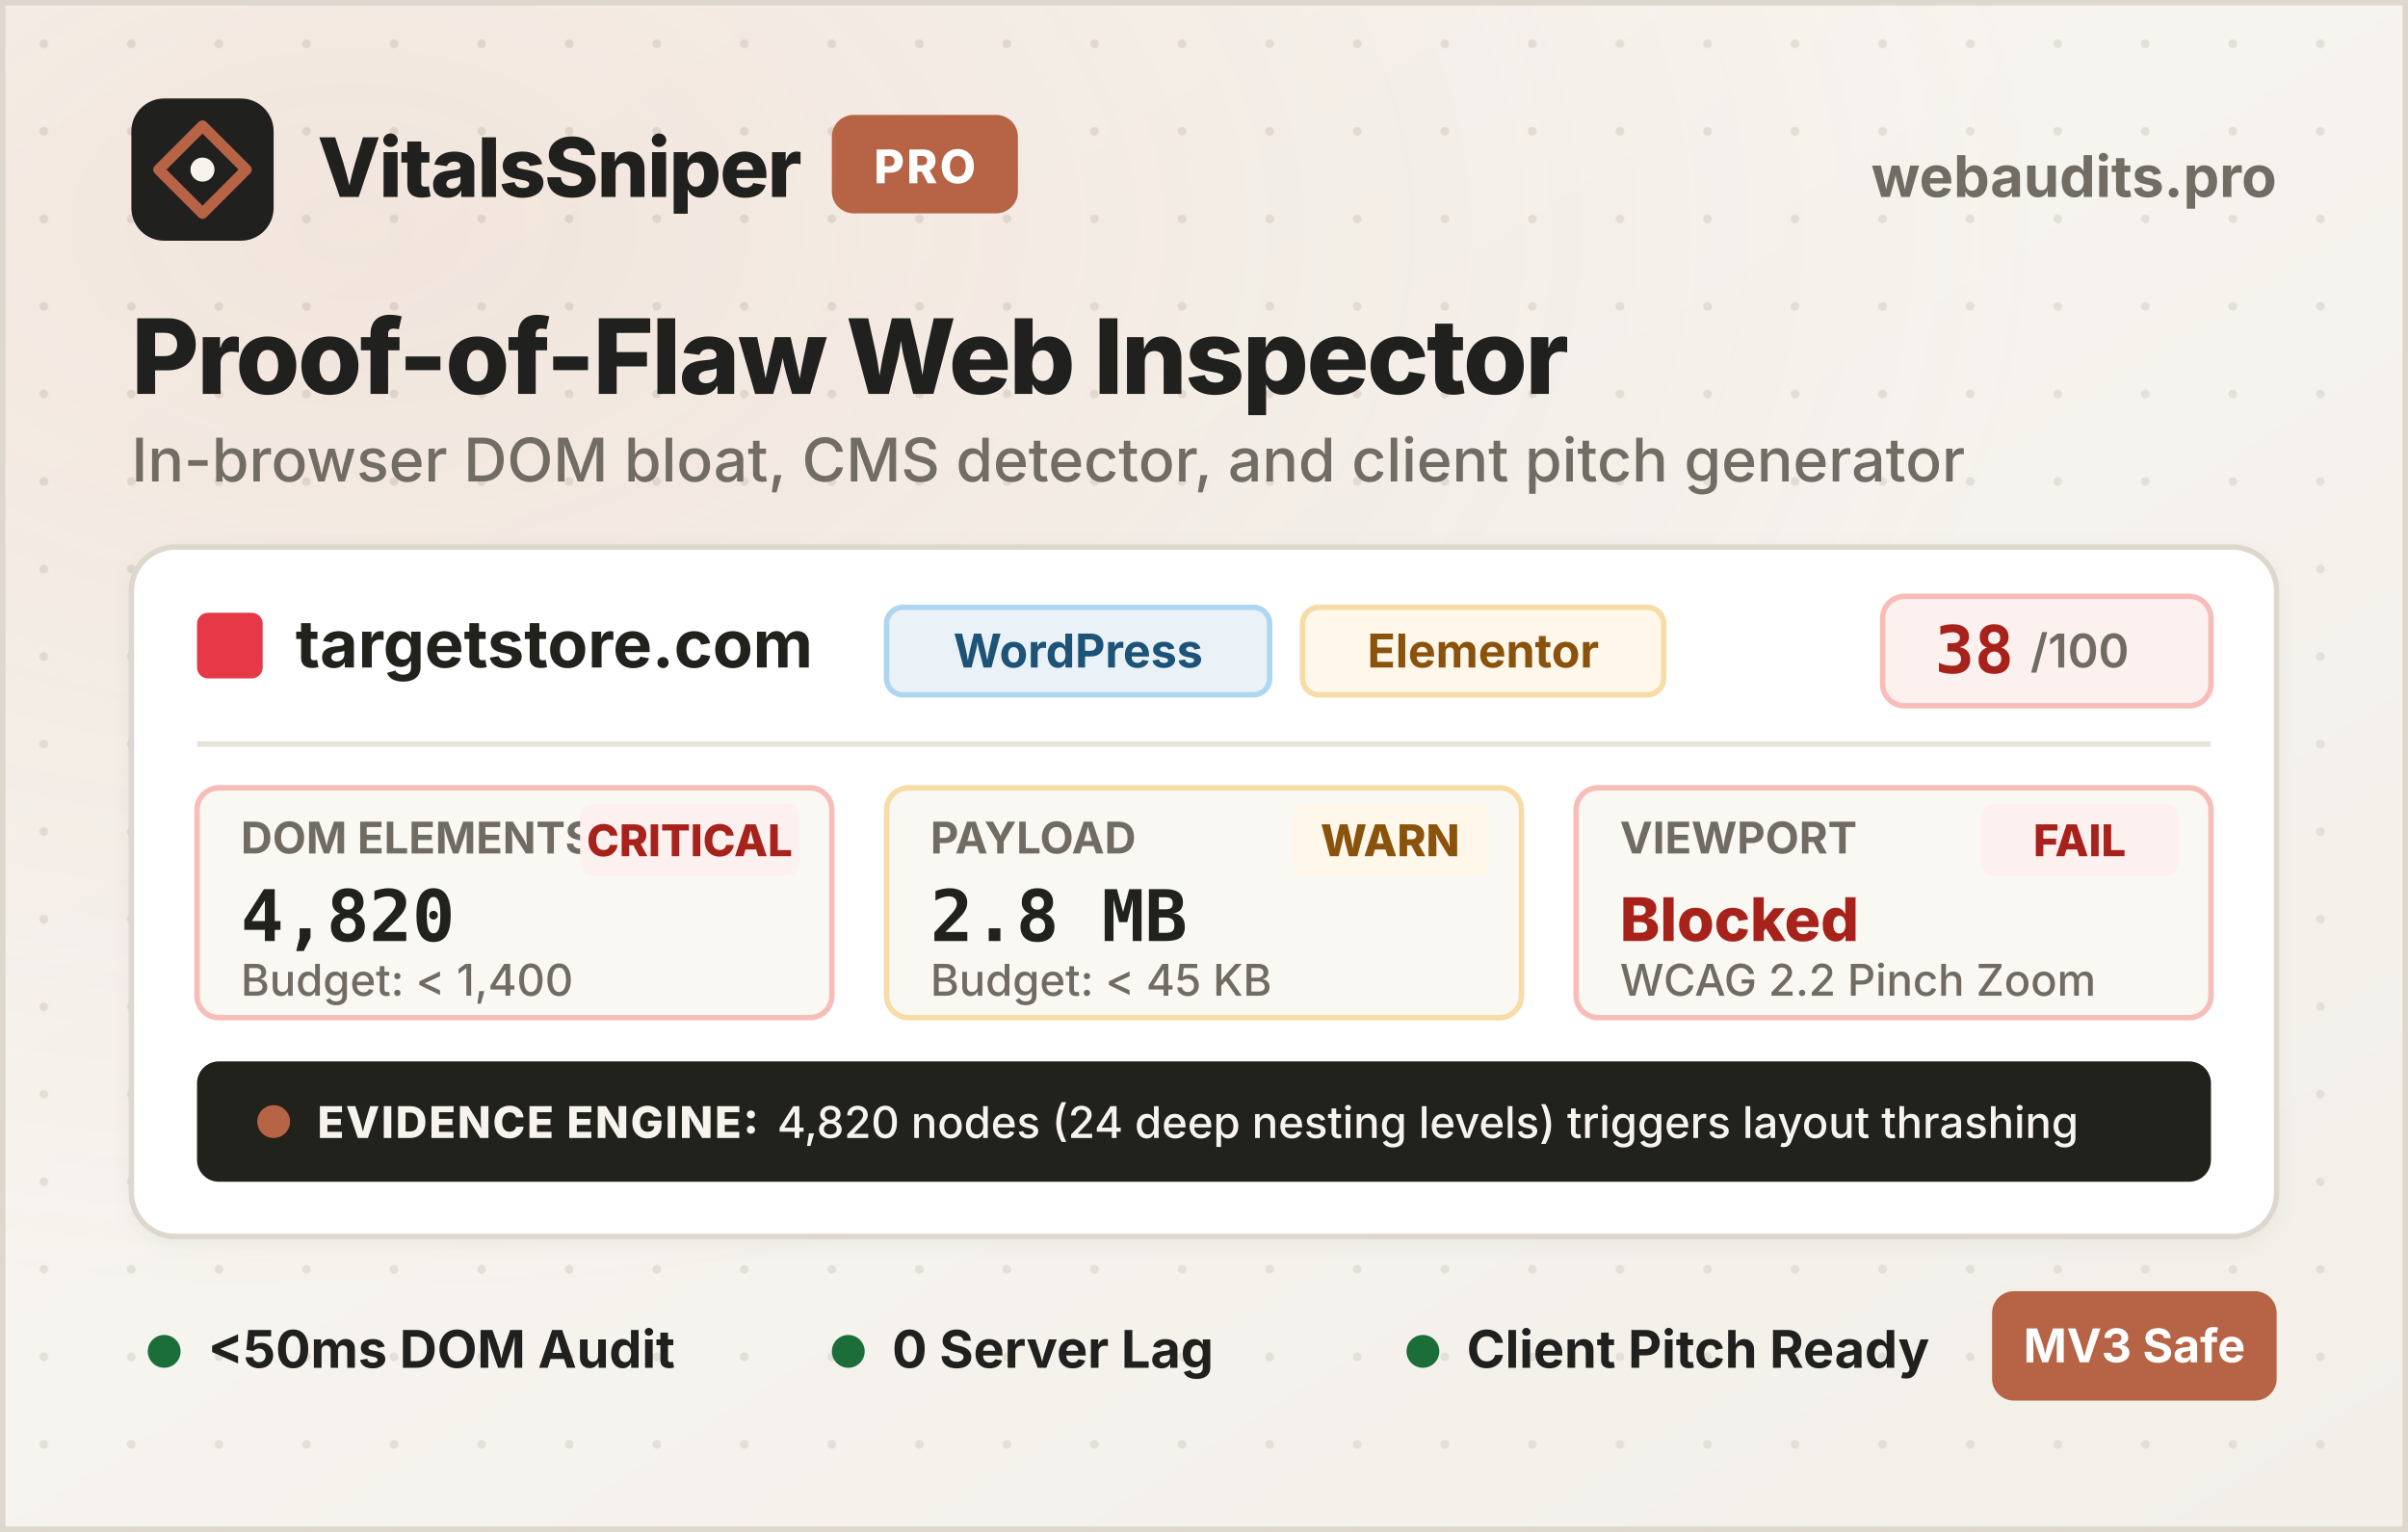
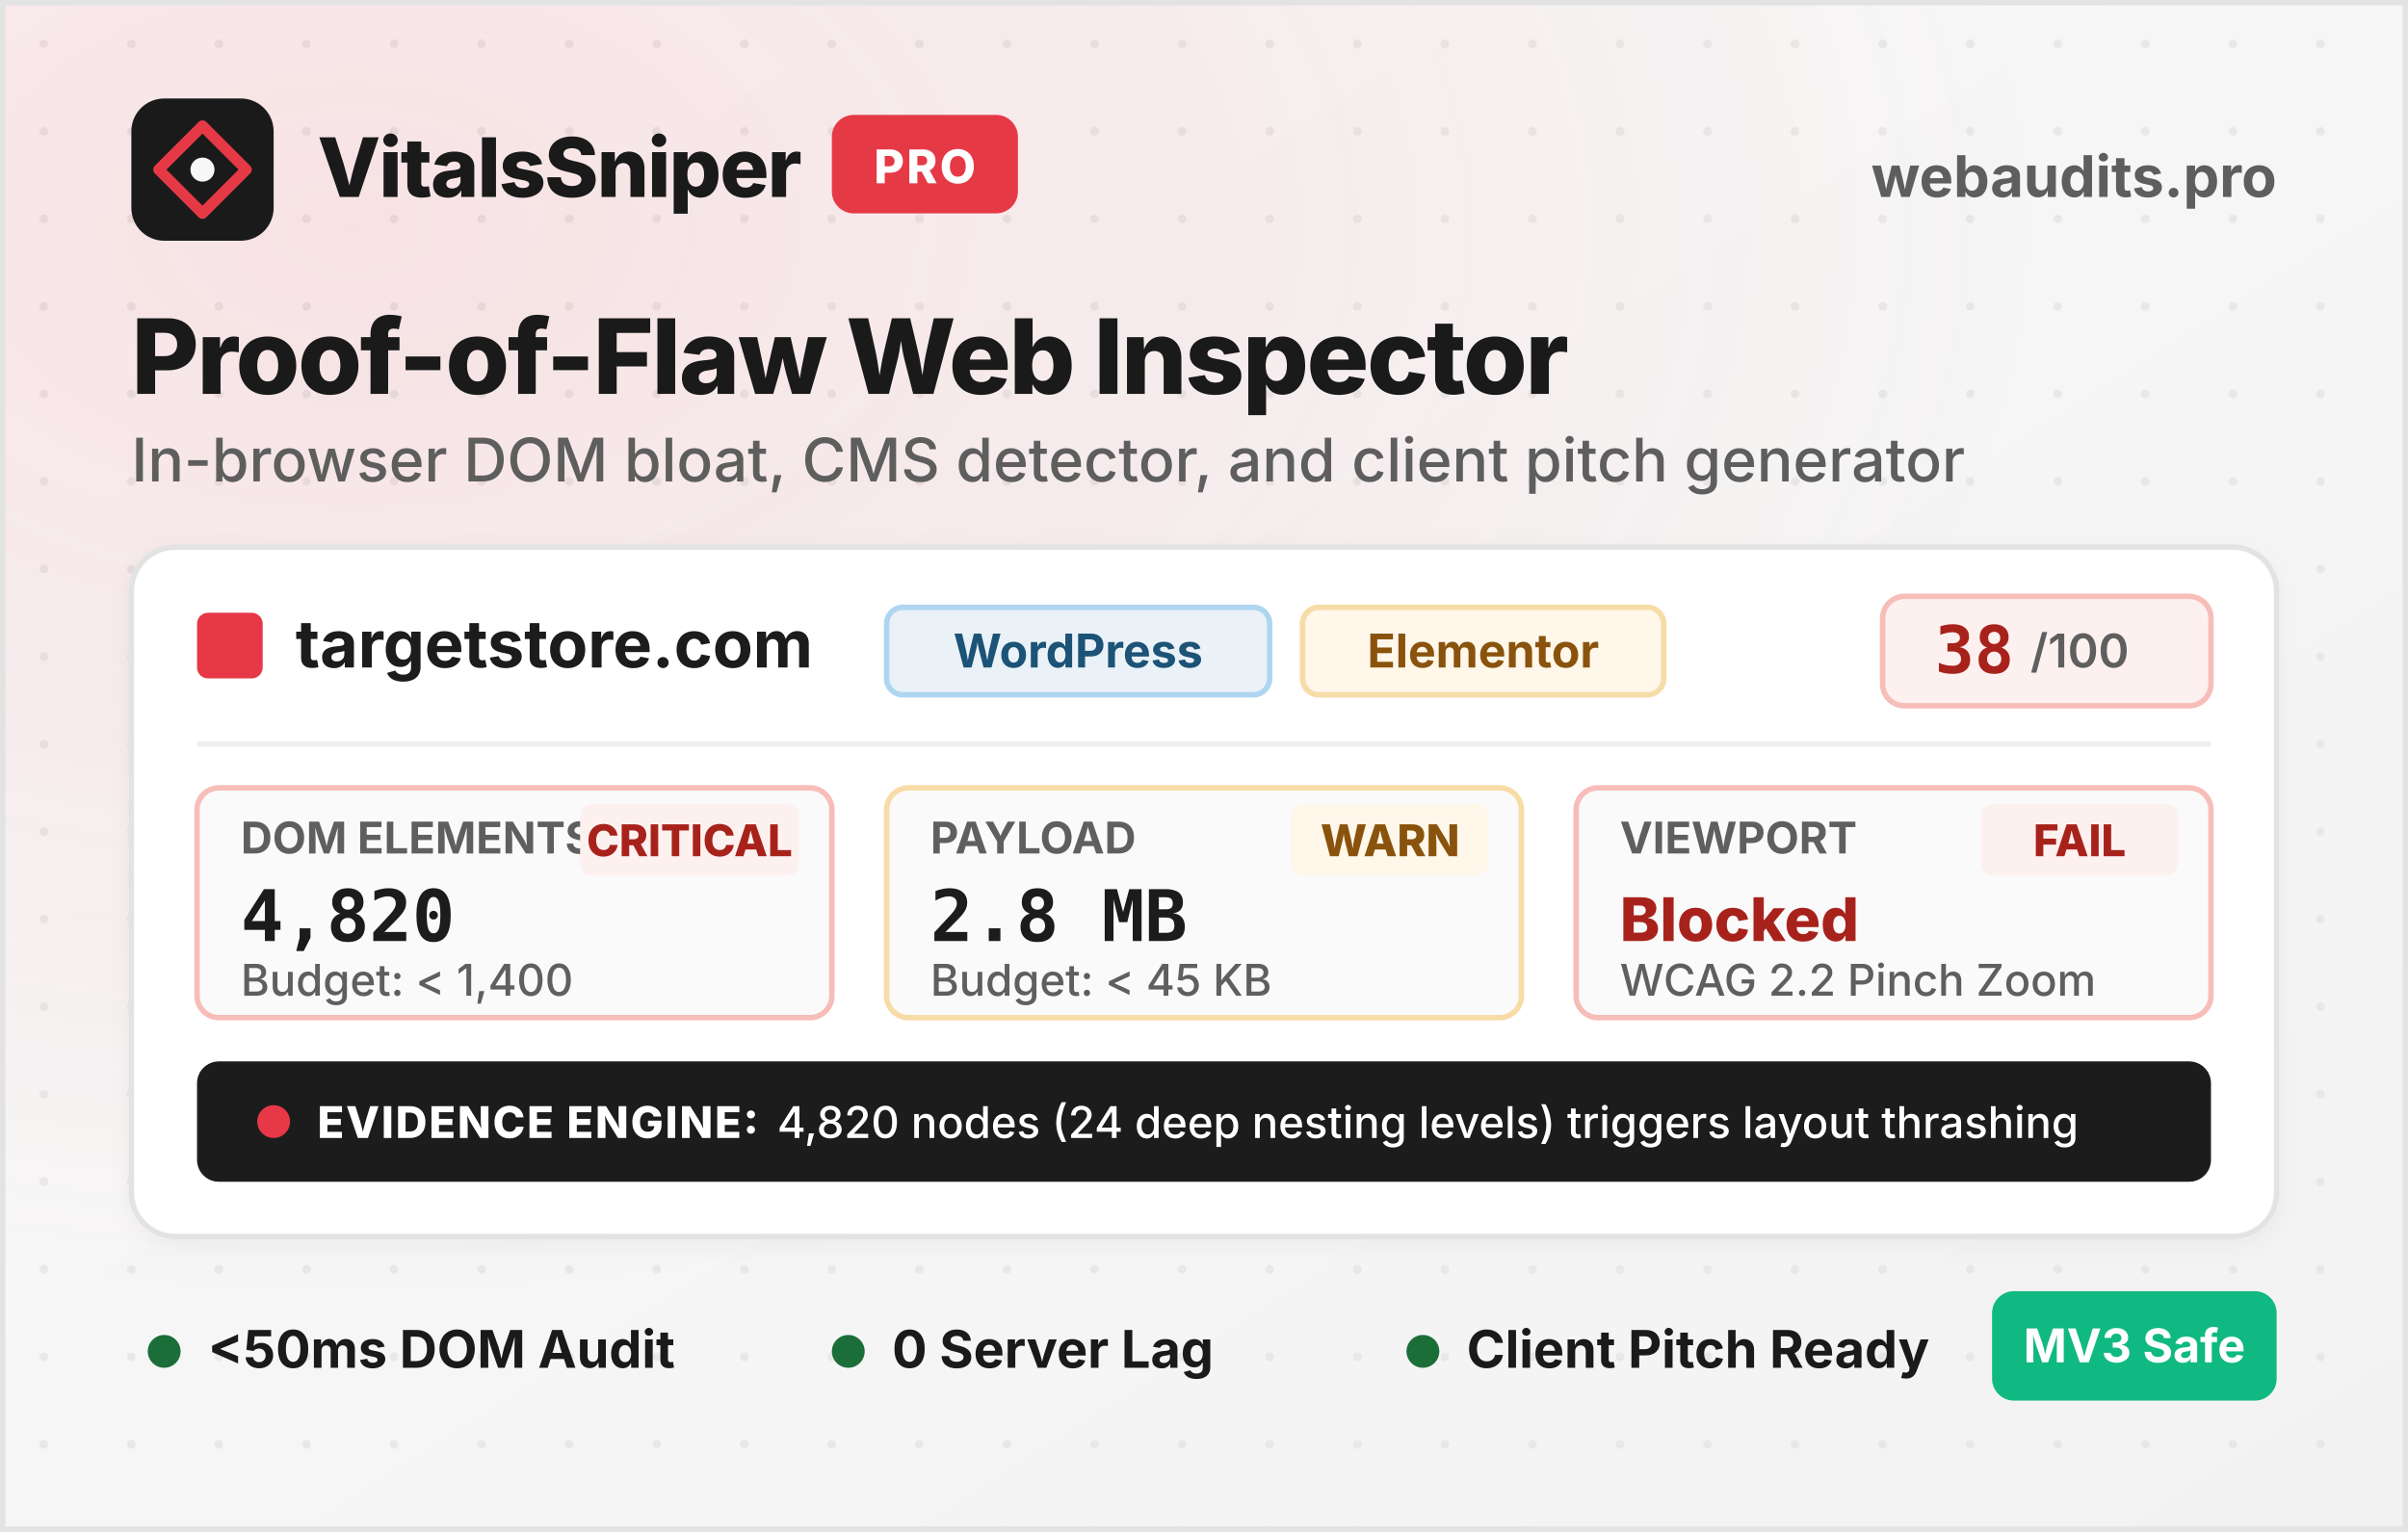
<svg xmlns="http://www.w3.org/2000/svg" viewBox="0 0 440 280" width="440" height="280">
  <defs>
    <linearGradient id="bgGrad" x1="0%" y1="0%" x2="100%" y2="100%">
-       <stop offset="0%" stop-color="#FAF8F3" />
-       <stop offset="100%" stop-color="#F2EFE9" />
+       <stop offset="0%" stop-color="#fafafa" />
+       <stop offset="100%" stop-color="#f2f2f2" />
    </linearGradient>
    <radialGradient id="glowGrad" cx="15%" cy="15%" r="70%">
-       <stop offset="0%" stop-color="#B76345" stop-opacity="0.12" />
-       <stop offset="100%" stop-color="#B76345" stop-opacity="0" />
+       <stop offset="0%" stop-color="#e63946" stop-opacity="0.12" />
+       <stop offset="100%" stop-color="#e63946" stop-opacity="0" />
    </radialGradient>
    <filter id="panelShadow" x="-10%" y="-10%" width="120%" height="125%">
-       <feDropShadow dx="0" dy="4" stdDeviation="8" flood-color="#20201E" flood-opacity="0.08" />
-       <feDropShadow dx="0" dy="1" stdDeviation="2" flood-color="#20201E" flood-opacity="0.04" />
+       <feDropShadow dx="0" dy="4" stdDeviation="8" flood-color="#1a1a1a" flood-opacity="0.08" />
+       <feDropShadow dx="0" dy="1" stdDeviation="2" flood-color="#1a1a1a" flood-opacity="0.04" />
    </filter>
    <filter id="badgeShadow" x="-10%" y="-10%" width="120%" height="120%">
-       <feDropShadow dx="0" dy="2" stdDeviation="3" flood-color="#20201E" flood-opacity="0.06" />
+       <feDropShadow dx="0" dy="2" stdDeviation="3" flood-color="#1a1a1a" flood-opacity="0.06" />
    </filter>
    <pattern id="dotGrid" width="16" height="16" patternUnits="userSpaceOnUse">
-       <circle cx="8" cy="8" r="0.8" fill="#DDD7CE" opacity="0.7" />
+       <circle cx="8" cy="8" r="0.8" fill="#e3e3e3" opacity="0.7" />
    </pattern>
  </defs>
  <style>
    .font-sans { font-family: -apple-system, BlinkMacSystemFont, "Inter", "Segoe UI", Roboto, sans-serif; }
    .font-mono { font-family: ui-monospace, SFMono-Regular, Menlo, Monaco, Consolas, monospace; font-variant-numeric: tabular-nums; }
  </style>
  <rect width="440" height="280" fill="url(#bgGrad)" />
  <rect width="440" height="280" fill="url(#dotGrid)" />
  <rect width="440" height="280" fill="url(#glowGrad)" />
-   <rect x="0.5" y="0.5" width="439" height="279" rx="0" fill="none" stroke="#DDD7CE" stroke-width="1" />
+   <rect x="0.5" y="0.5" width="439" height="279" rx="0" fill="none" stroke="#e3e3e3" stroke-width="1" />
  <g transform="translate(24, 18)">
-     <rect x="0" y="0" width="26" height="26" rx="6" fill="#20201E" />
-     <path d="M13 5 L21 13 L13 21 L5 13 Z" fill="none" stroke="#B76345" stroke-width="2" stroke-linejoin="round" />
-     <circle cx="13" cy="13" r="2.2" fill="#F7F4EE" />
-     <text x="34" y="18" class="font-sans" font-size="15" font-weight="800" fill="#20201E" letter-spacing="-0.3">VitalsSniper</text>
-     <rect x="128" y="3" width="34" height="18" rx="4" fill="#B76345" />
+     <rect x="0" y="0" width="26" height="26" rx="6" fill="#1a1a1a" />
+     <path d="M13 5 L21 13 L13 21 L5 13 Z" fill="none" stroke="#e63946" stroke-width="2" stroke-linejoin="round" />
+     <circle cx="13" cy="13" r="2.2" fill="#f7f7f7" />
+     <text x="34" y="18" class="font-sans" font-size="15" font-weight="800" fill="#1a1a1a" letter-spacing="-0.3">VitalsSniper</text>
+     <rect x="128" y="3" width="34" height="18" rx="4" fill="#e63946" />
    <text x="145" y="15.5" class="font-sans" font-size="8.5" font-weight="800" fill="#FFFFFF" text-anchor="middle" letter-spacing="0.05em">PRO</text>
-     <text x="392" y="18" class="font-sans" font-size="10.5" font-weight="700" fill="#716C64" text-anchor="end">webaudits.pro</text>
+     <text x="392" y="18" class="font-sans" font-size="10.5" font-weight="700" fill="#5e5e5e" text-anchor="end">webaudits.pro</text>
  </g>
  <g transform="translate(24, 56)">
-     <text x="0" y="16" class="font-sans" font-size="19" font-weight="800" fill="#20201E" letter-spacing="-0.4">Proof-of-Flaw Web Inspector</text>
-     <text x="0" y="32" class="font-sans" font-size="11" font-weight="500" fill="#716C64">In-browser DOM bloat, CMS detector, and client pitch generator</text>
+     <text x="0" y="16" class="font-sans" font-size="19" font-weight="800" fill="#1a1a1a" letter-spacing="-0.4">Proof-of-Flaw Web Inspector</text>
+     <text x="0" y="32" class="font-sans" font-size="11" font-weight="500" fill="#5e5e5e">In-browser DOM bloat, CMS detector, and client pitch generator</text>
  </g>
  <g transform="translate(24, 100)" filter="url(#panelShadow)">
-     <rect width="392" height="126" rx="8" fill="#FFFFFF" stroke="#DDD7CE" stroke-width="1" />
+     <rect width="392" height="126" rx="8" fill="#FFFFFF" stroke="#e3e3e3" stroke-width="1" />
    <g transform="translate(12, 10)">
      <rect x="0" y="2" width="12" height="12" rx="2" fill="#E63946" />
-       <text x="18" y="12" class="font-sans" font-size="12" font-weight="700" fill="#20201E">targetstore.com</text>
+       <text x="18" y="12" class="font-sans" font-size="12" font-weight="700" fill="#1a1a1a">targetstore.com</text>
      <rect x="126" y="1" width="70" height="16" rx="3" fill="#EAF2F8" stroke="#AED6F1" stroke-width="1" />
      <text x="161" y="12" class="font-sans" font-size="8.5" font-weight="700" fill="#1A5276" text-anchor="middle">WordPress</text>
      <rect x="202" y="1" width="66" height="16" rx="3" fill="#FEF7EA" stroke="#F7DCA8" stroke-width="1" />
      <text x="235" y="12" class="font-sans" font-size="8.5" font-weight="700" fill="#8A5308" text-anchor="middle">Elementor</text>
      <g transform="translate(308, -1)">
        <rect width="60" height="20" rx="4" fill="#FDF1F0" stroke="#F7BDB9" stroke-width="1" />
        <text x="24" y="14" class="font-mono" font-size="12" font-weight="800" fill="#A8231B" text-anchor="end">38</text>
-         <text x="27" y="13" class="font-sans" font-size="8.5" font-weight="600" fill="#716C64">/100</text>
+         <text x="27" y="13" class="font-sans" font-size="8.5" font-weight="600" fill="#5e5e5e">/100</text>
      </g>
    </g>
-     <line x1="12" y1="36" x2="380" y2="36" stroke="#E8E4DC" stroke-width="1" />
+     <line x1="12" y1="36" x2="380" y2="36" stroke="#efefef" stroke-width="1" />
    <g transform="translate(12, 44)">
      <g transform="translate(0, 0)">
-         <rect width="116" height="42" rx="4" fill="#FAF8F3" stroke="#F7BDB9" stroke-width="1" />
-         <text x="8" y="12" class="font-sans" font-size="8" font-weight="700" fill="#716C64">DOM ELEMENTS</text>
+         <rect width="116" height="42" rx="4" fill="#fafafa" stroke="#F7BDB9" stroke-width="1" />
+         <text x="8" y="12" class="font-sans" font-size="8" font-weight="700" fill="#5e5e5e">DOM ELEMENTS</text>
        <rect x="70" y="3" width="40" height="13" rx="2" fill="#FDF1F0" />
        <text x="90" y="12.5" class="font-sans" font-size="8" font-weight="800" fill="#A8231B" text-anchor="middle">CRITICAL</text>
-         <text x="8" y="28" class="font-mono" font-size="13" font-weight="800" fill="#20201E">4,820</text>
-         <text x="8" y="38" class="font-sans" font-size="8" font-weight="500" fill="#716C64">Budget: &lt; 1,400</text>
+         <text x="8" y="28" class="font-mono" font-size="13" font-weight="800" fill="#1a1a1a">4,820</text>
+         <text x="8" y="38" class="font-sans" font-size="8" font-weight="500" fill="#5e5e5e">Budget: &lt; 1,400</text>
      </g>
      <g transform="translate(126, 0)">
-         <rect width="116" height="42" rx="4" fill="#FAF8F3" stroke="#F7DCA8" stroke-width="1" />
-         <text x="8" y="12" class="font-sans" font-size="8" font-weight="700" fill="#716C64">PAYLOAD</text>
+         <rect width="116" height="42" rx="4" fill="#fafafa" stroke="#F7DCA8" stroke-width="1" />
+         <text x="8" y="12" class="font-sans" font-size="8" font-weight="700" fill="#5e5e5e">PAYLOAD</text>
        <rect x="74" y="3" width="36" height="13" rx="2" fill="#FEF7EA" />
        <text x="92" y="12.5" class="font-sans" font-size="8" font-weight="800" fill="#8A5308" text-anchor="middle">WARN</text>
-         <text x="8" y="28" class="font-mono" font-size="13" font-weight="800" fill="#20201E">2.8 MB</text>
-         <text x="8" y="38" class="font-sans" font-size="8" font-weight="500" fill="#716C64">Budget: &lt; 45 KB</text>
+         <text x="8" y="28" class="font-mono" font-size="13" font-weight="800" fill="#1a1a1a">2.8 MB</text>
+         <text x="8" y="38" class="font-sans" font-size="8" font-weight="500" fill="#5e5e5e">Budget: &lt; 45 KB</text>
      </g>
      <g transform="translate(252, 0)">
-         <rect width="116" height="42" rx="4" fill="#FAF8F3" stroke="#F7BDB9" stroke-width="1" />
-         <text x="8" y="12" class="font-sans" font-size="8" font-weight="700" fill="#716C64">VIEWPORT</text>
+         <rect width="116" height="42" rx="4" fill="#fafafa" stroke="#F7BDB9" stroke-width="1" />
+         <text x="8" y="12" class="font-sans" font-size="8" font-weight="700" fill="#5e5e5e">VIEWPORT</text>
        <rect x="74" y="3" width="36" height="13" rx="2" fill="#FDF1F0" />
        <text x="92" y="12.5" class="font-sans" font-size="8" font-weight="800" fill="#A8231B" text-anchor="middle">FAIL</text>
        <text x="8" y="28" class="font-sans" font-size="11" font-weight="800" fill="#A8231B">Blocked</text>
-         <text x="8" y="38" class="font-sans" font-size="8" font-weight="500" fill="#716C64">WCAG 2.2 Pinch Zoom</text>
+         <text x="8" y="38" class="font-sans" font-size="8" font-weight="500" fill="#5e5e5e">WCAG 2.2 Pinch Zoom</text>
      </g>
    </g>
    <g transform="translate(12, 94)">
-       <rect width="368" height="22" rx="4" fill="#20201E" />
-       <circle cx="14" cy="11" r="3" fill="#B76345" />
-       <text x="22" y="14" class="font-sans" font-size="8" font-weight="800" fill="#F7F4EE" letter-spacing="0.04em">EVIDENCE ENGINE:</text>
-       <text x="106" y="14" class="font-sans" font-size="8" font-weight="500" fill="#F7F4EE">4,820 nodes (24 deep nesting levels) triggers layout thrashing</text>
+       <rect width="368" height="22" rx="4" fill="#1a1a1a" />
+       <circle cx="14" cy="11" r="3" fill="#e63946" />
+       <text x="22" y="14" class="font-sans" font-size="8" font-weight="800" fill="#ffffff" letter-spacing="0.04em">EVIDENCE ENGINE:</text>
+       <text x="106" y="14" class="font-sans" font-size="8" font-weight="500" fill="#ffffff">4,820 nodes (24 deep nesting levels) triggers layout thrashing</text>
    </g>
  </g>
  <g transform="translate(24, 240)">
    <g transform="translate(0, 0)">
      <circle cx="6" cy="7" r="3" fill="#1B6E38" />
-       <text x="14" y="10" class="font-sans" font-size="9.5" font-weight="700" fill="#20201E">&lt;50ms DOM Audit</text>
+       <text x="14" y="10" class="font-sans" font-size="9.5" font-weight="700" fill="#1a1a1a">&lt;50ms DOM Audit</text>
    </g>
    <g transform="translate(125, 0)">
      <circle cx="6" cy="7" r="3" fill="#1B6E38" />
-       <text x="14" y="10" class="font-sans" font-size="9.5" font-weight="700" fill="#20201E">0 Server Lag</text>
+       <text x="14" y="10" class="font-sans" font-size="9.5" font-weight="700" fill="#1a1a1a">0 Server Lag</text>
    </g>
    <g transform="translate(230, 0)">
      <circle cx="6" cy="7" r="3" fill="#1B6E38" />
-       <text x="14" y="10" class="font-sans" font-size="9.5" font-weight="700" fill="#20201E">Client Pitch Ready</text>
+       <text x="14" y="10" class="font-sans" font-size="9.5" font-weight="700" fill="#1a1a1a">Client Pitch Ready</text>
    </g>
    <g transform="translate(340, -4)">
-       <rect width="52" height="20" rx="4" fill="#B76345" />
+       <rect width="52" height="20" rx="4" fill="#10b981" />
      <text x="26" y="13" class="font-sans" font-size="8.5" font-weight="700" fill="#FFFFFF" text-anchor="middle">MV3 Safe</text>
    </g>
  </g>
</svg>
